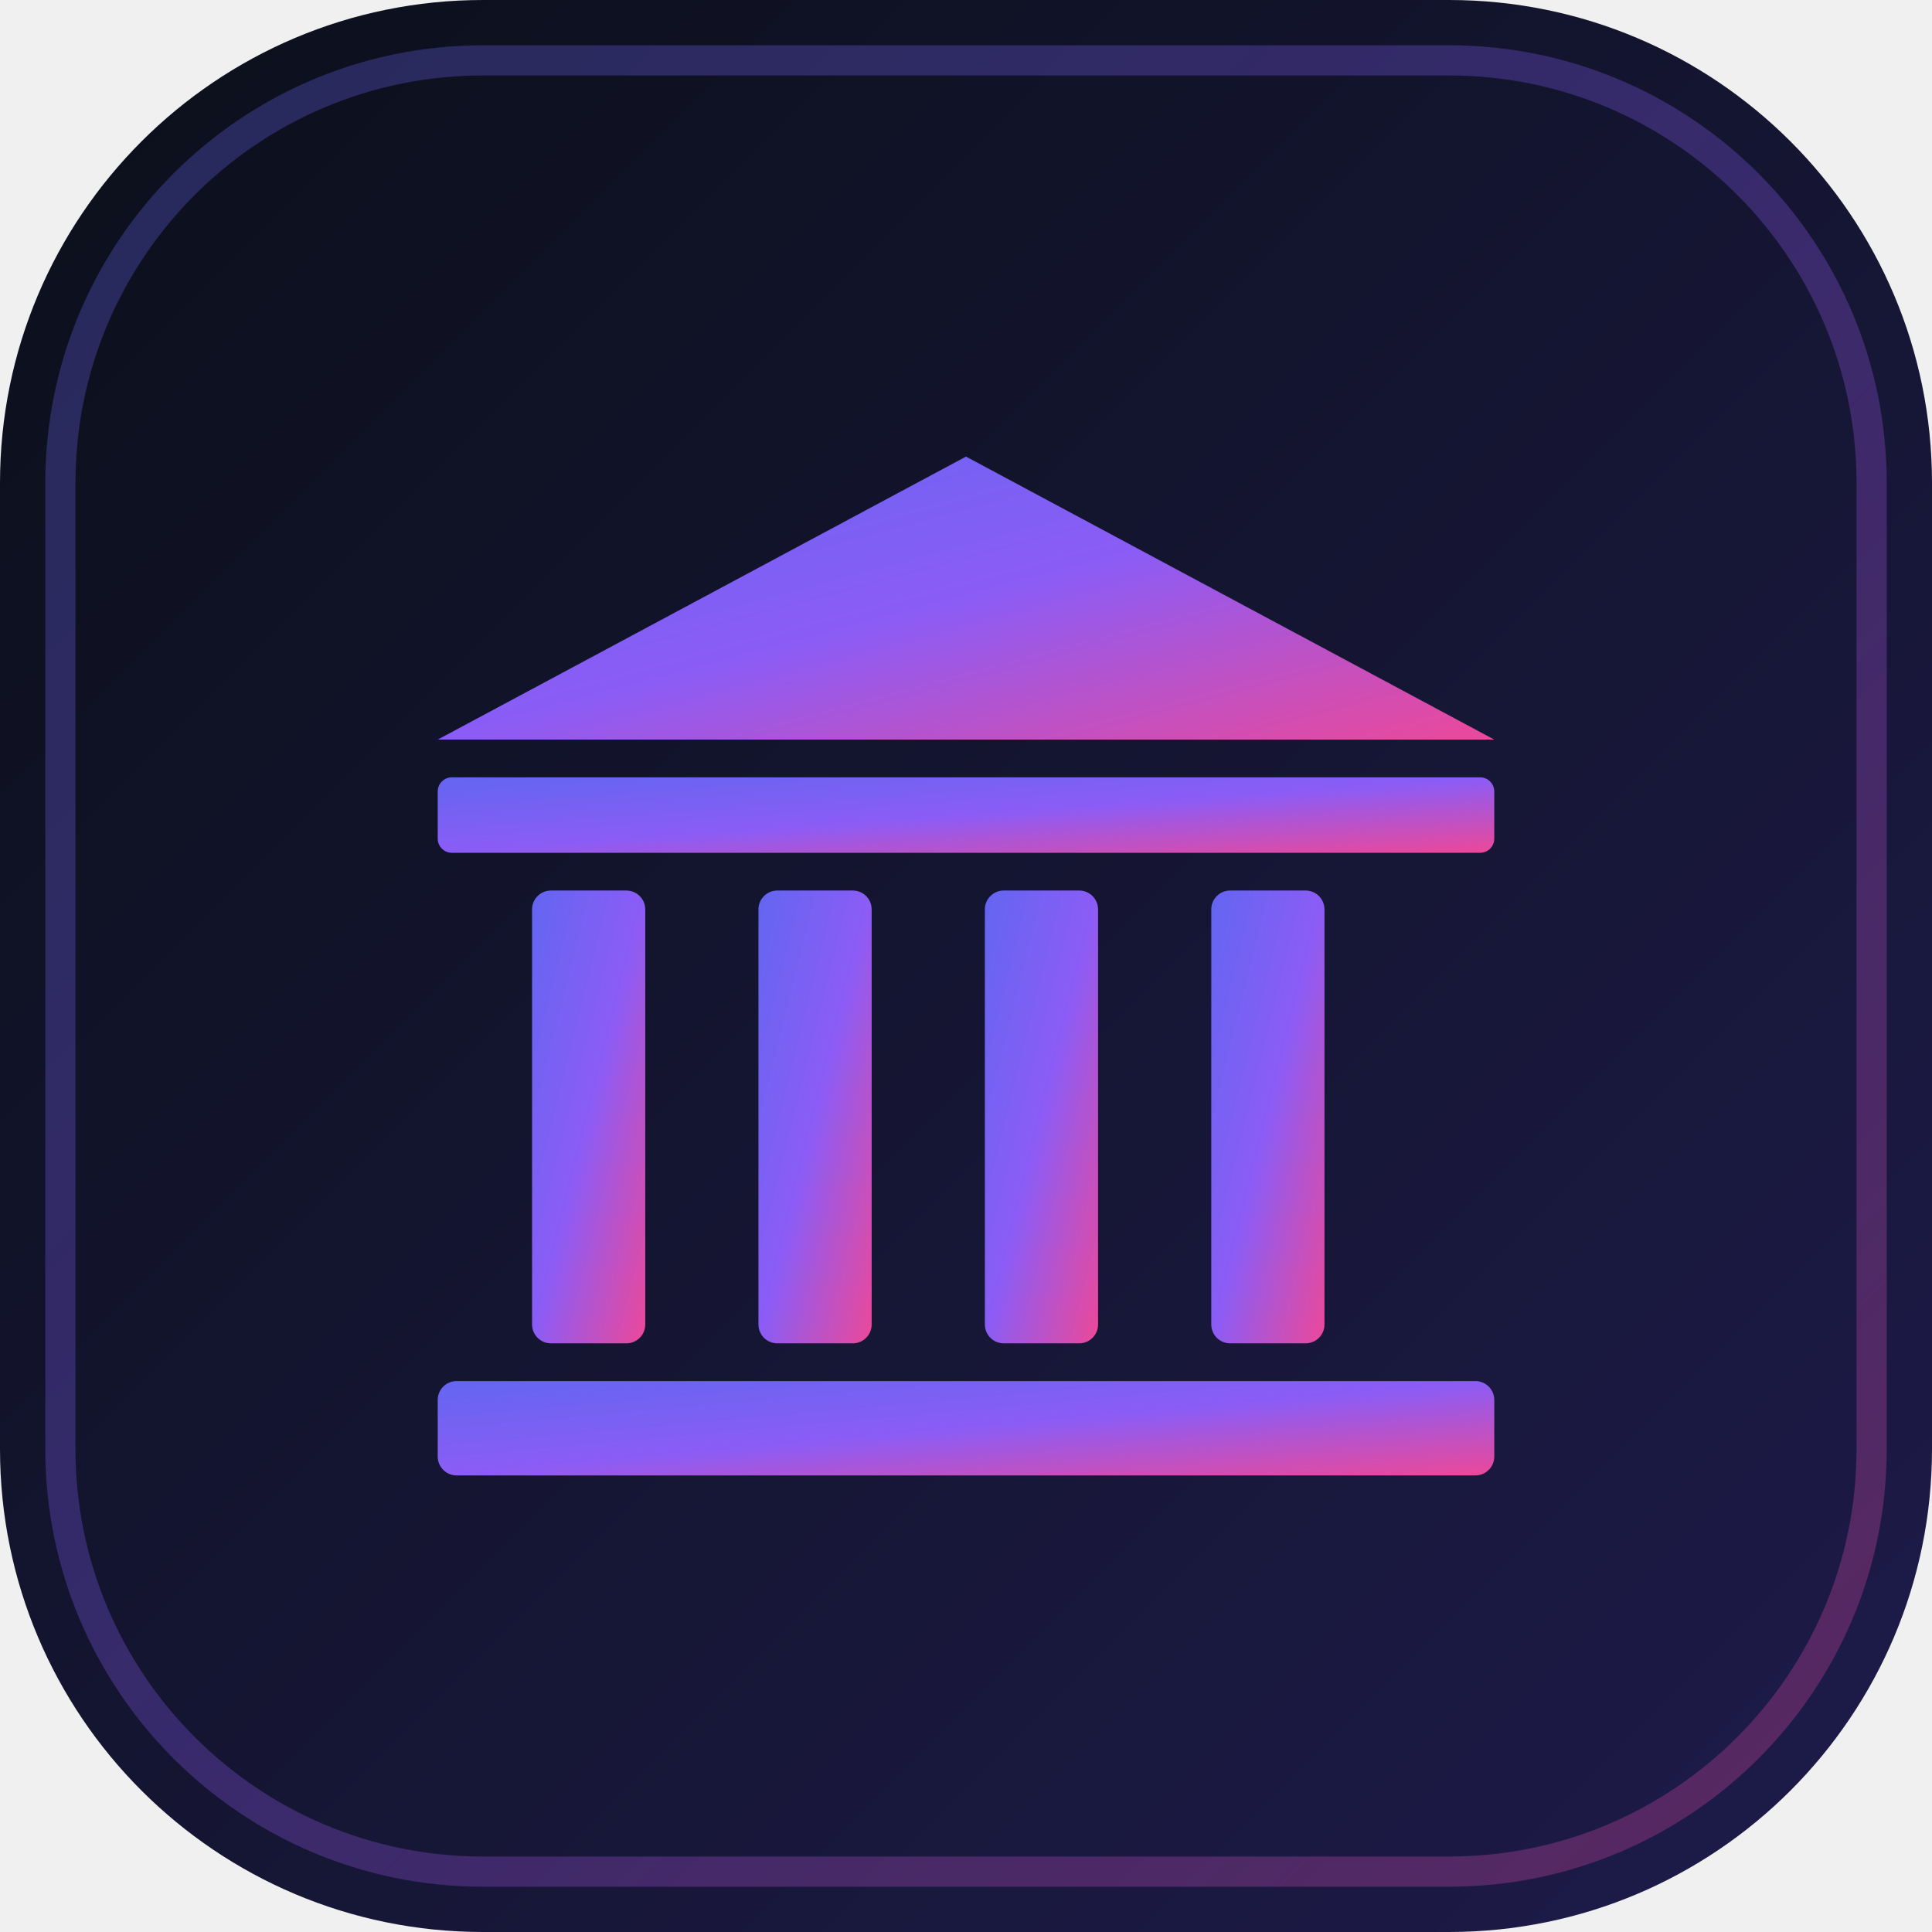
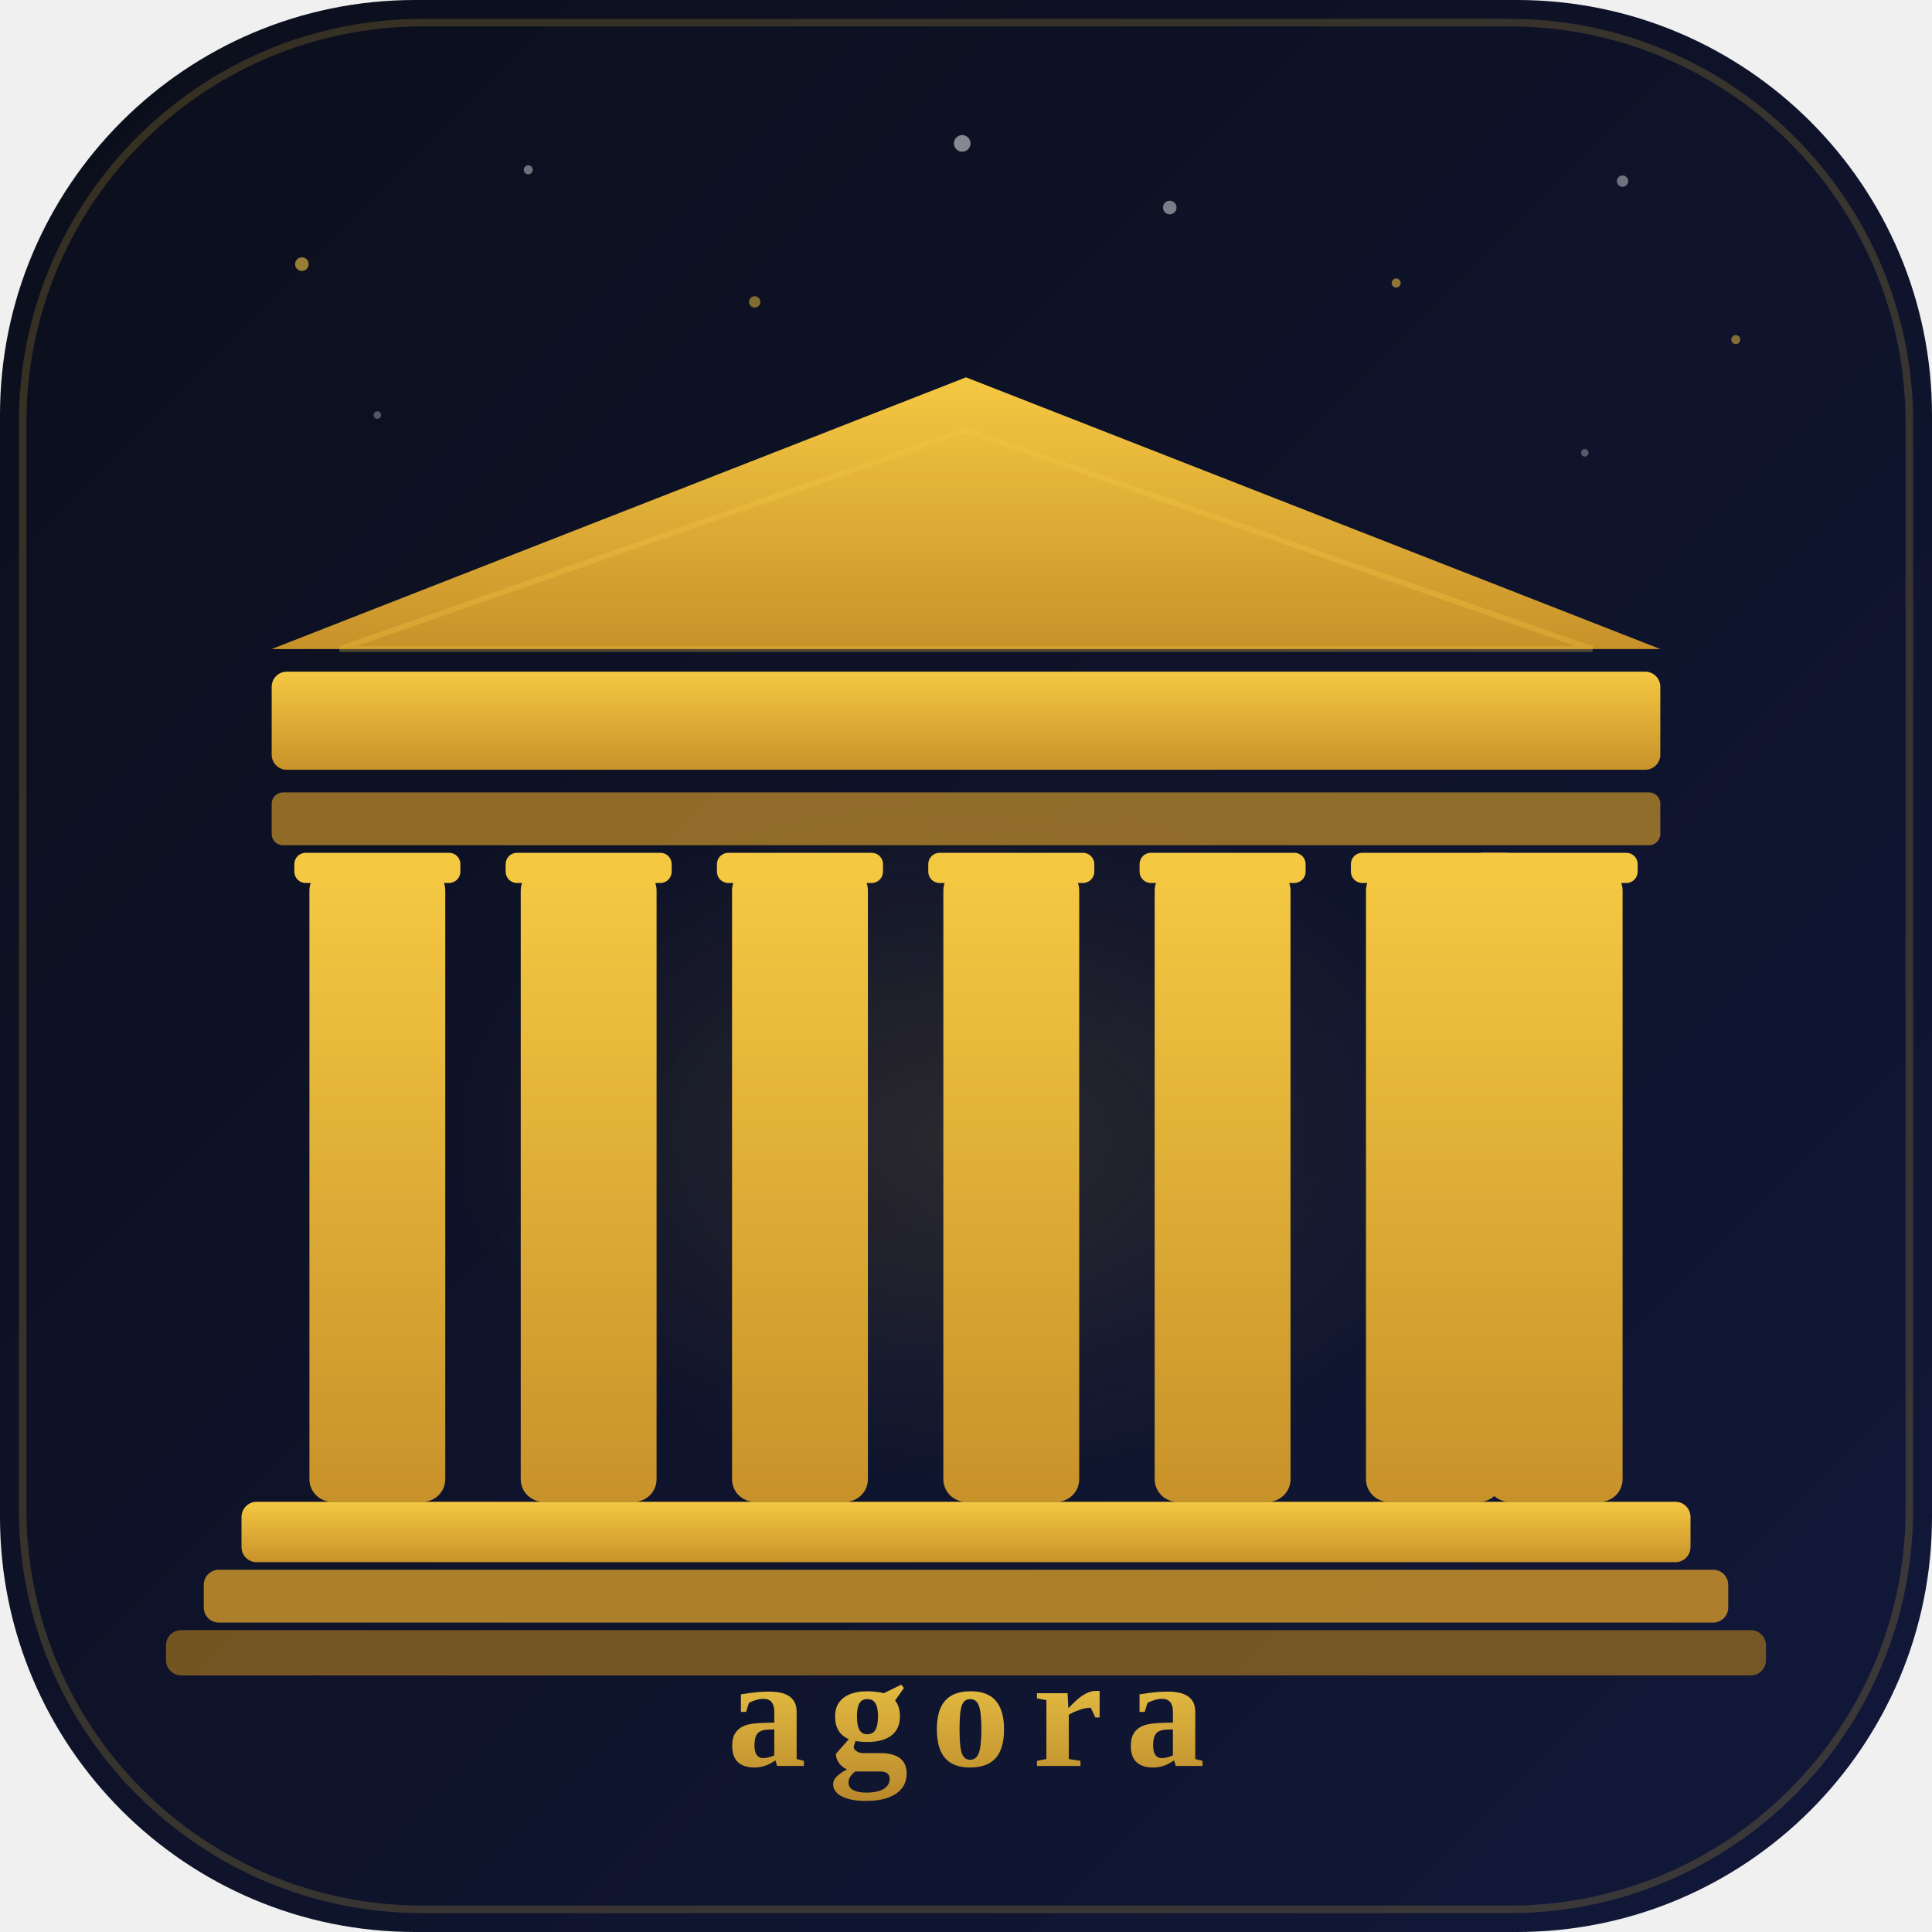
<svg xmlns="http://www.w3.org/2000/svg" viewBox="0 0 512 512" width="512" height="512">
  <defs>
    <linearGradient id="bgGrad" x1="0%" y1="0%" x2="100%" y2="100%">
-       <stop offset="0%" stop-color="#0b0f19" />
-       <stop offset="100%" stop-color="#1e1b4b" />
+       <stop offset="0%" stop-color="#0b0e1a" />
+       <stop offset="100%" stop-color="#12183a" />
    </linearGradient>
-     <linearGradient id="goldGrad" x1="0%" y1="0%" x2="100%" y2="100%">
-       <stop offset="0%" stop-color="#6366f1" />
-       <stop offset="50%" stop-color="#8b5cf6" />
-       <stop offset="100%" stop-color="#ec4899" />
+     <linearGradient id="goldGrad" x1="0%" y1="0%" x2="0%" y2="100%">
+       <stop offset="0%" stop-color="#f5c842" />
+       <stop offset="100%" stop-color="#c8922a" />
    </linearGradient>
+     <radialGradient id="glowGrad" cx="50%" cy="55%" r="38%">
+       <stop offset="0%" stop-color="#f5c842" stop-opacity="0.12" />
+       <stop offset="100%" stop-color="#f5c842" stop-opacity="0" />
+     </radialGradient>
  </defs>
-   <rect width="512" height="512" rx="128" fill="url(#bgGrad)" />
-   <rect x="16" y="16" width="480" height="480" rx="112" fill="none" stroke="url(#goldGrad)" stroke-width="8" opacity="0.3" />
-   <g transform="translate(96, 96) scale(0.625)" fill="url(#goldGrad)">
-     <polygon points="256,40 32,160 480,160" />
-     <rect x="32" y="176" width="448" height="32" rx="6" />
-     <rect x="72" y="224" width="48" height="192" rx="8" />
-     <rect x="168" y="224" width="48" height="192" rx="8" />
-     <rect x="264" y="224" width="48" height="192" rx="8" />
-     <rect x="360" y="224" width="48" height="192" rx="8" />
-     <rect x="32" y="432" width="448" height="40" rx="8" />
+   <rect width="512" height="512" rx="110" fill="url(#bgGrad)" />
+   <ellipse cx="256" cy="290" rx="180" ry="120" fill="url(#glowGrad)" />
+   <circle cx="80" cy="70" r="1.8" fill="#f5c842" opacity="0.6" />
+   <circle cx="140" cy="45" r="1.2" fill="#fff" opacity="0.4" />
+   <circle cx="200" cy="80" r="1.5" fill="#f5c842" opacity="0.5" />
+   <circle cx="310" cy="55" r="1.8" fill="#fff" opacity="0.45" />
+   <circle cx="370" cy="75" r="1.2" fill="#f5c842" opacity="0.55" />
+   <circle cx="430" cy="48" r="1.5" fill="#fff" opacity="0.4" />
+   <circle cx="460" cy="90" r="1.2" fill="#f5c842" opacity="0.5" />
+   <circle cx="100" cy="110" r="1.0" fill="#fff" opacity="0.3" />
+   <circle cx="420" cy="120" r="1.0" fill="#fff" opacity="0.3" />
+   <circle cx="255" cy="38" r="2.2" fill="#fff" opacity="0.5" />
+   <g transform="translate(72, 100)">
+     <polygon points="184,0 0,72 368,72" fill="url(#goldGrad)" />
+     <polygon points="184,14 18,72 350,72" fill="none" stroke="#f5c842" stroke-width="1.5" opacity="0.3" />
+     <rect x="0" y="78" width="368" height="26" rx="4" fill="url(#goldGrad)" />
+     <rect x="0" y="110" width="368" height="14" rx="3" fill="#c8922a" opacity="0.7" />
+     <rect x="10" y="130" width="36" height="168" rx="6" fill="url(#goldGrad)" />
+     <rect x="66" y="130" width="36" height="168" rx="6" fill="url(#goldGrad)" />
+     <rect x="122" y="130" width="36" height="168" rx="6" fill="url(#goldGrad)" />
+     <rect x="178" y="130" width="36" height="168" rx="6" fill="url(#goldGrad)" />
+     <rect x="234" y="130" width="36" height="168" rx="6" fill="url(#goldGrad)" />
+     <rect x="290" y="130" width="36" height="168" rx="6" fill="url(#goldGrad)" />
+     <rect x="322" y="130" width="36" height="168" rx="6" fill="url(#goldGrad)" />
+     <rect x="6" y="126" width="44" height="8" rx="3" fill="#f5c842" />
+     <rect x="62" y="126" width="44" height="8" rx="3" fill="#f5c842" />
+     <rect x="118" y="126" width="44" height="8" rx="3" fill="#f5c842" />
+     <rect x="174" y="126" width="44" height="8" rx="3" fill="#f5c842" />
+     <rect x="230" y="126" width="44" height="8" rx="3" fill="#f5c842" />
+     <rect x="286" y="126" width="44" height="8" rx="3" fill="#f5c842" />
+     <rect x="318" y="126" width="44" height="8" rx="3" fill="#f5c842" />
+     <rect x="-8" y="298" width="384" height="16" rx="4" fill="url(#goldGrad)" />
+     <rect x="-18" y="316" width="404" height="14" rx="4" fill="#c8922a" opacity="0.85" />
+     <rect x="-28" y="332" width="424" height="12" rx="4" fill="#a07020" opacity="0.7" />
  </g>
+   <text x="256" y="468" text-anchor="middle" font-family="Georgia, 'Times New Roman', serif" font-size="42" font-weight="700" letter-spacing="6" fill="url(#goldGrad)" opacity="0.92">agora</text>
+   <rect x="6" y="6" width="500" height="500" rx="106" fill="none" stroke="#f5c842" stroke-width="2" opacity="0.18" />
</svg>
